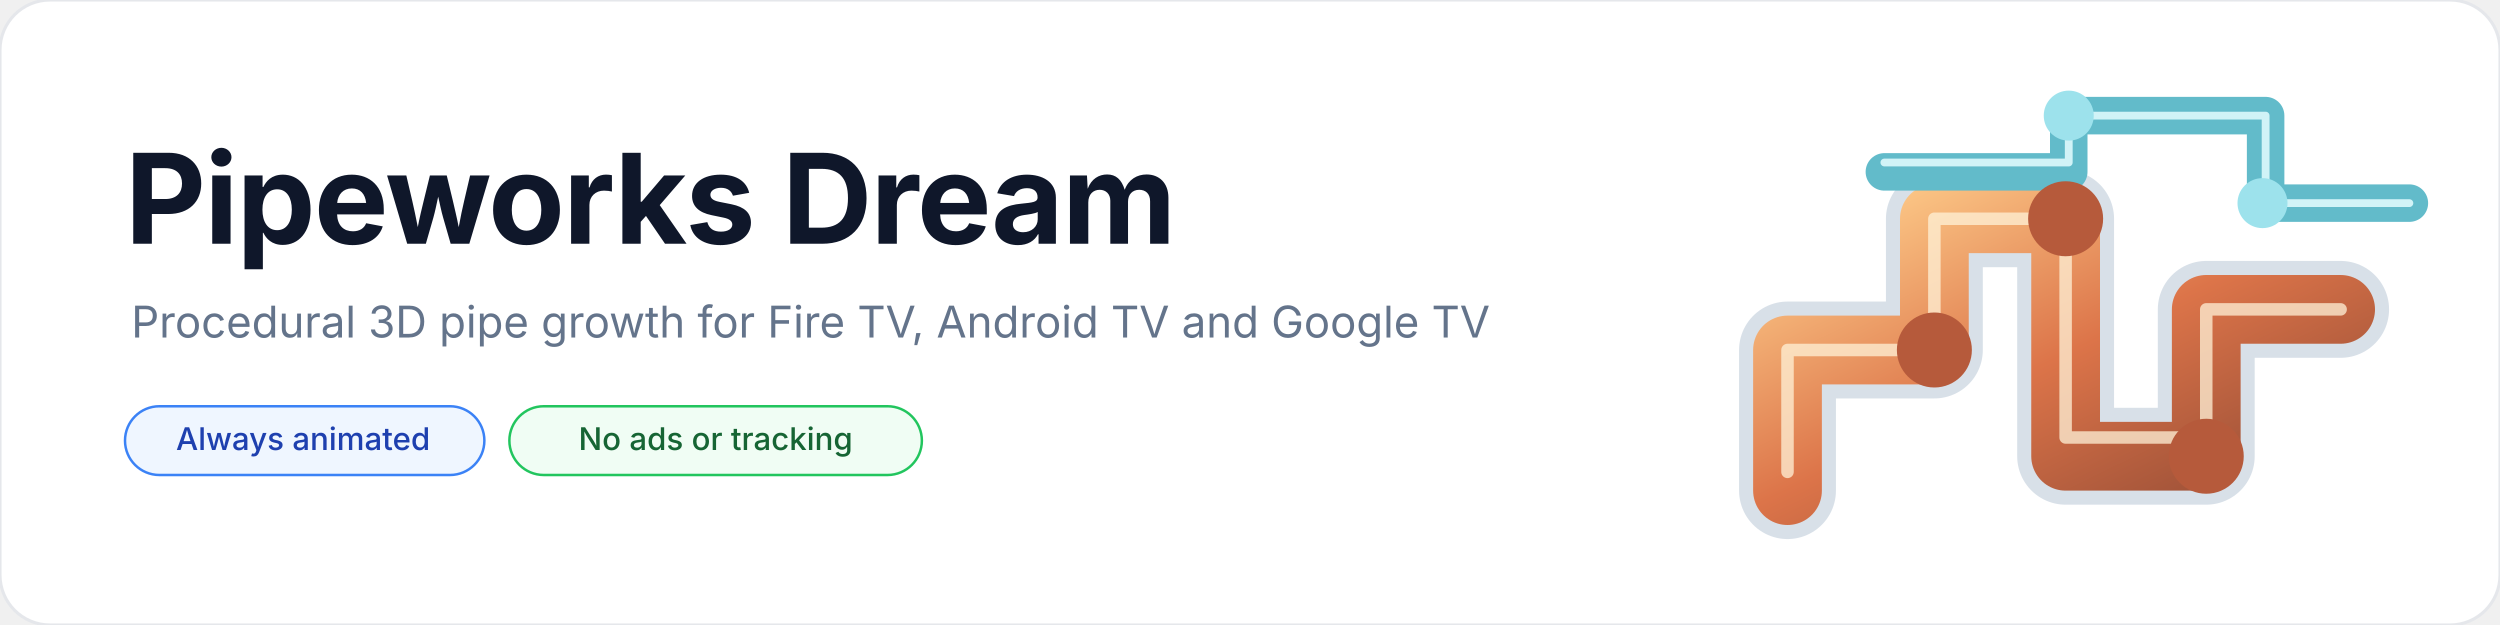
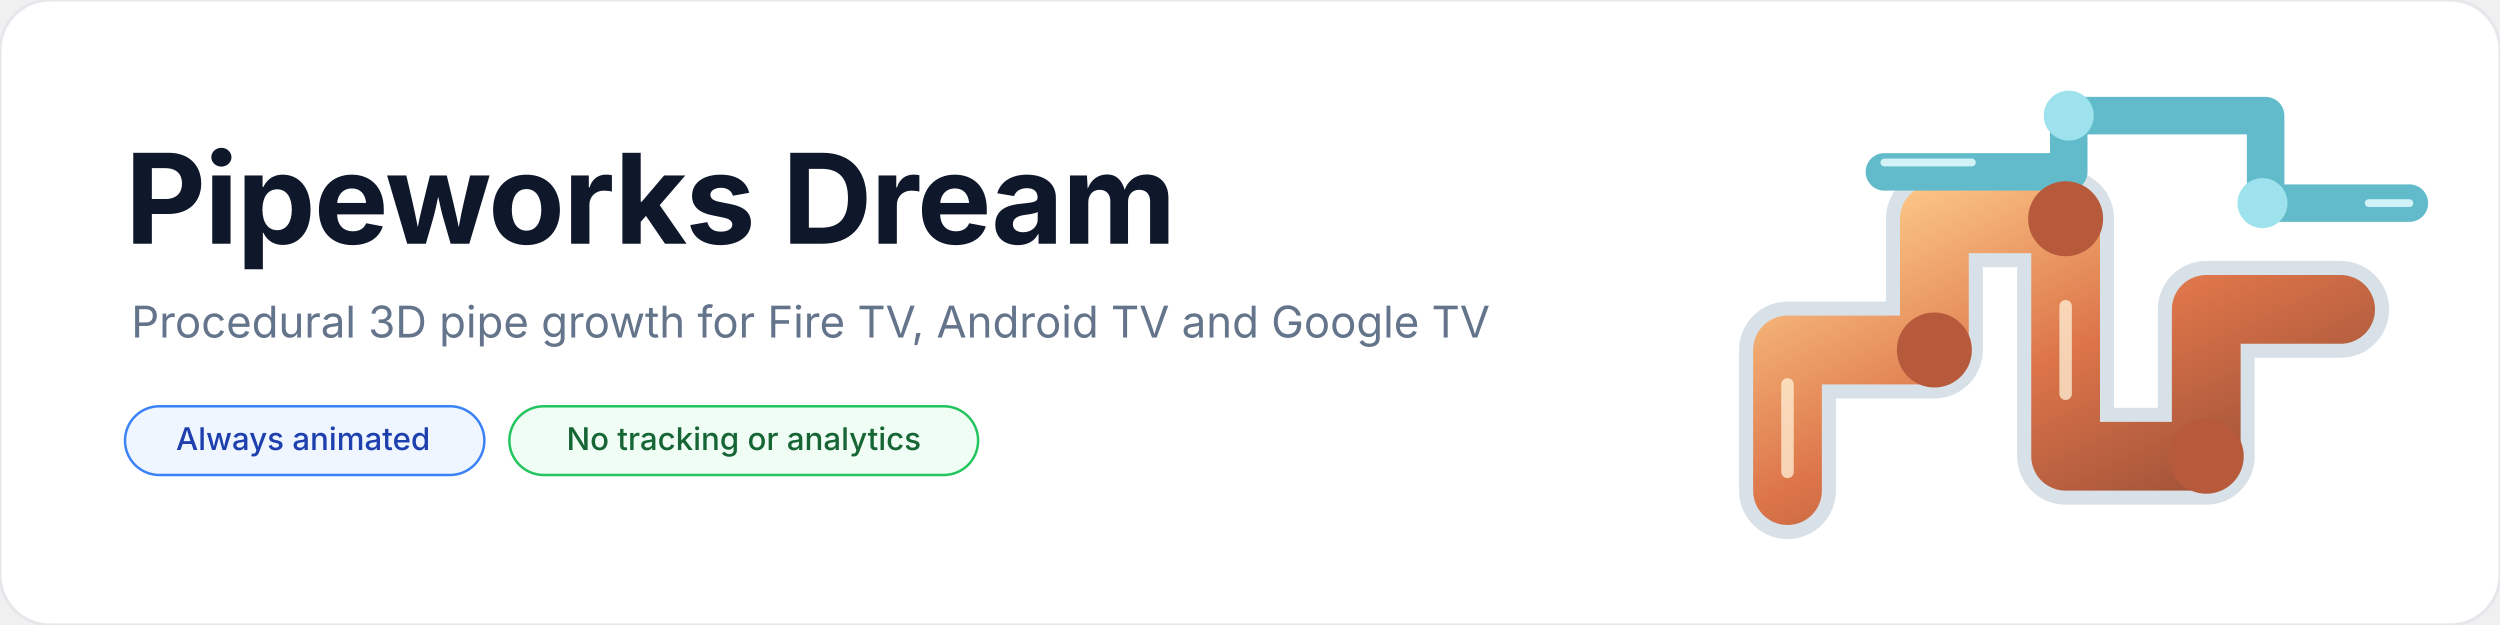
<svg xmlns="http://www.w3.org/2000/svg" viewBox="0 0 800 200" role="img" aria-labelledby="title desc">
+   <style>
+     @keyframes drift { 0%,100% {transform:translate(0,0) rotate(-1deg)} 50% {transform:translate(2px,-3px) rotate(1deg)} }
+     @keyframes flow { to {stroke-dashoffset:-198} }
+     .flow {stroke-dasharray:28 170;animation:flow 5s linear infinite}
+     .pipes { animation:drift 9s ease-in-out infinite; transform-box:fill-box; transform-origin:center; }
+     @media (prefers-reduced-motion:reduce) { .pipes,.flow {animation:none} }
+   </style>
  <defs>
    <linearGradient id="metal" x2="1" y2="1">
      <stop stop-color="#ffcf8c" />
      <stop offset=".5" stop-color="#dc7449" />
      <stop offset="1" stop-color="#8f4934" />
    </linearGradient>
  </defs>
  <rect width="800" height="200" rx="16" fill="#fff" stroke="#e5e7eb" />
-   <g fill="none" stroke-linecap="round" stroke-linejoin="round">
-     <path d="M572 157V112h47V70h42v76h45V99h43" stroke="#d8e0e8" stroke-width="31" />
-     <path d="M572 157V112h47V70h42v76h45V99h43" stroke="url(#metal)" stroke-width="22" />
-     <path d="M572 151v-39h47V70h42v70h45V99h43" stroke="#fff1d6" stroke-opacity=".75" stroke-width="4" />
-     <path d="M603 55h59V37h63v28h46" stroke="#62bbca" stroke-width="12" />
-     <path d="M603 52h59V37h63v28h46" stroke="#e4fcff" stroke-opacity=".85" stroke-width="2.5" />
-   </g>
-   <g fill="#b65a3b">
-     <circle cx="619" cy="112" r="12" />
-     <circle cx="661" cy="70" r="12" />
-     <circle cx="706" cy="146" r="12" />
-   </g>
-   <g fill="#9de2ec">
-     <circle cx="662" cy="37" r="8" />
-     <circle cx="724" cy="65" r="8" />
+   <g class="pipes">
+     <g fill="none" stroke-linecap="round" stroke-linejoin="round">
+       <path d="M572 157V112h47V70h42v76h45V99h43" stroke="#d8e0e8" stroke-width="31" />
+       <path d="M572 157V112h47V70h42v76h45V99h43" stroke="url(#metal)" stroke-width="22" />
+       <path d="M572 151v-39h47V70h42v70h45V99h43" class="flow" stroke="#fff1d6" stroke-opacity=".75" stroke-width="4" />
+       <path d="M603 55h59V37h63v28h46" stroke="#62bbca" stroke-width="12" />
+       <path d="M603 52h59V37h63v28h46" class="flow" stroke="#e4fcff" stroke-opacity=".85" stroke-width="2.5" />
+     </g>
+     <g fill="#b65a3b">
+       <circle cx="619" cy="112" r="12" />
+       <circle cx="661" cy="70" r="12" />
+       <circle cx="706" cy="146" r="12" />
+     </g>
+     <g fill="#9de2ec">
+       <circle cx="662" cy="37" r="8" />
+       <circle cx="724" cy="65" r="8" />
+     </g>
  </g>
  <text x="40" y="78" fill="#0f172a" font-family="system-ui,-apple-system,'Segoe UI',sans-serif" font-size="40" font-weight="700" letter-spacing="-.5">Pipeworks Dream</text>
  <text x="42" y="108" fill="#64748b" font-family="system-ui,-apple-system,'Segoe UI',sans-serif" font-size="14">Procedural 3D pipe growth for Fire TV, Android TV and Google TV</text>
  <g font-family="system-ui,-apple-system,'Segoe UI',sans-serif" font-size="10" font-weight="500" text-anchor="middle">
    <rect x="40" y="130" width="115" height="22" rx="11" fill="#eff6ff" stroke="#3b82f6" stroke-width=".8" />
    <text x="97" y="144" fill="#1e40af">Always animated</text>
-     <rect x="163" y="130" width="132" height="22" rx="11" fill="#f0fdf4" stroke="#22c55e" stroke-width=".8" />
-     <text x="229" y="144" fill="#166534">No ads or tracking</text>
+     <rect x="163" y="130" width="150" height="22" rx="11" fill="#f0fdf4" stroke="#22c55e" stroke-width=".8" />
+     <text x="238" y="144" fill="#166534">No tracking or analytics</text>
  </g>
</svg>
